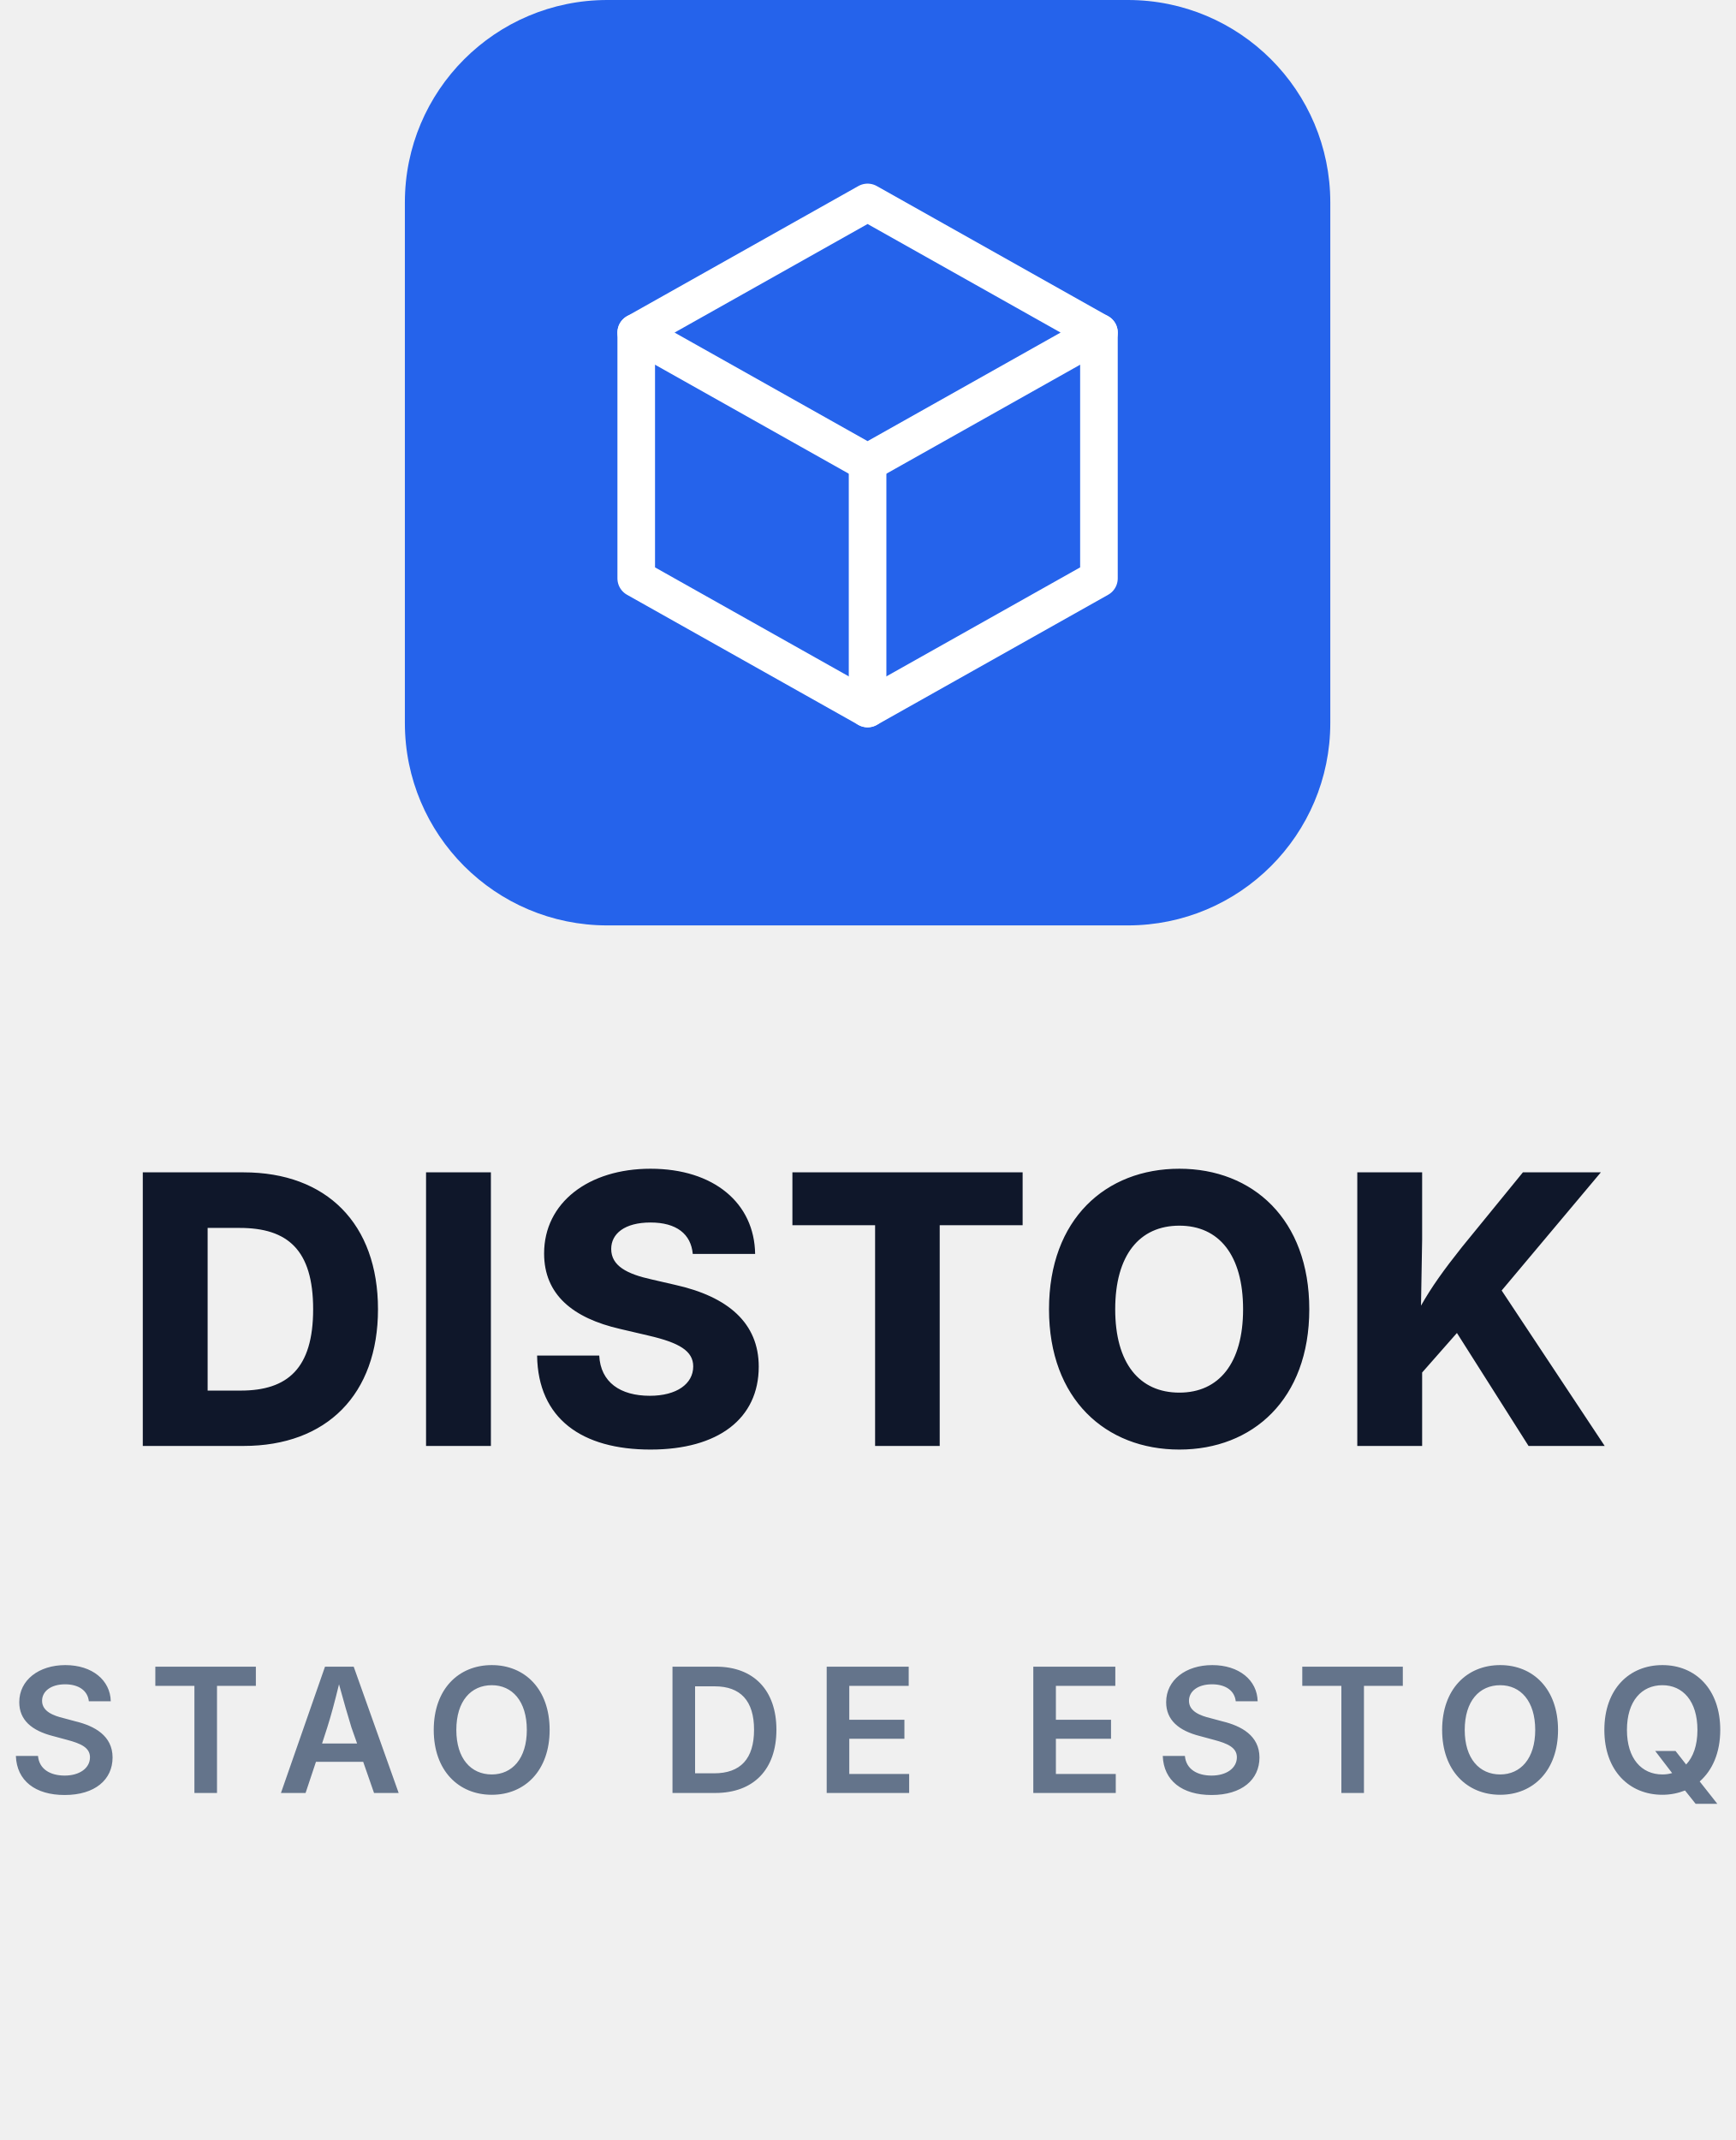
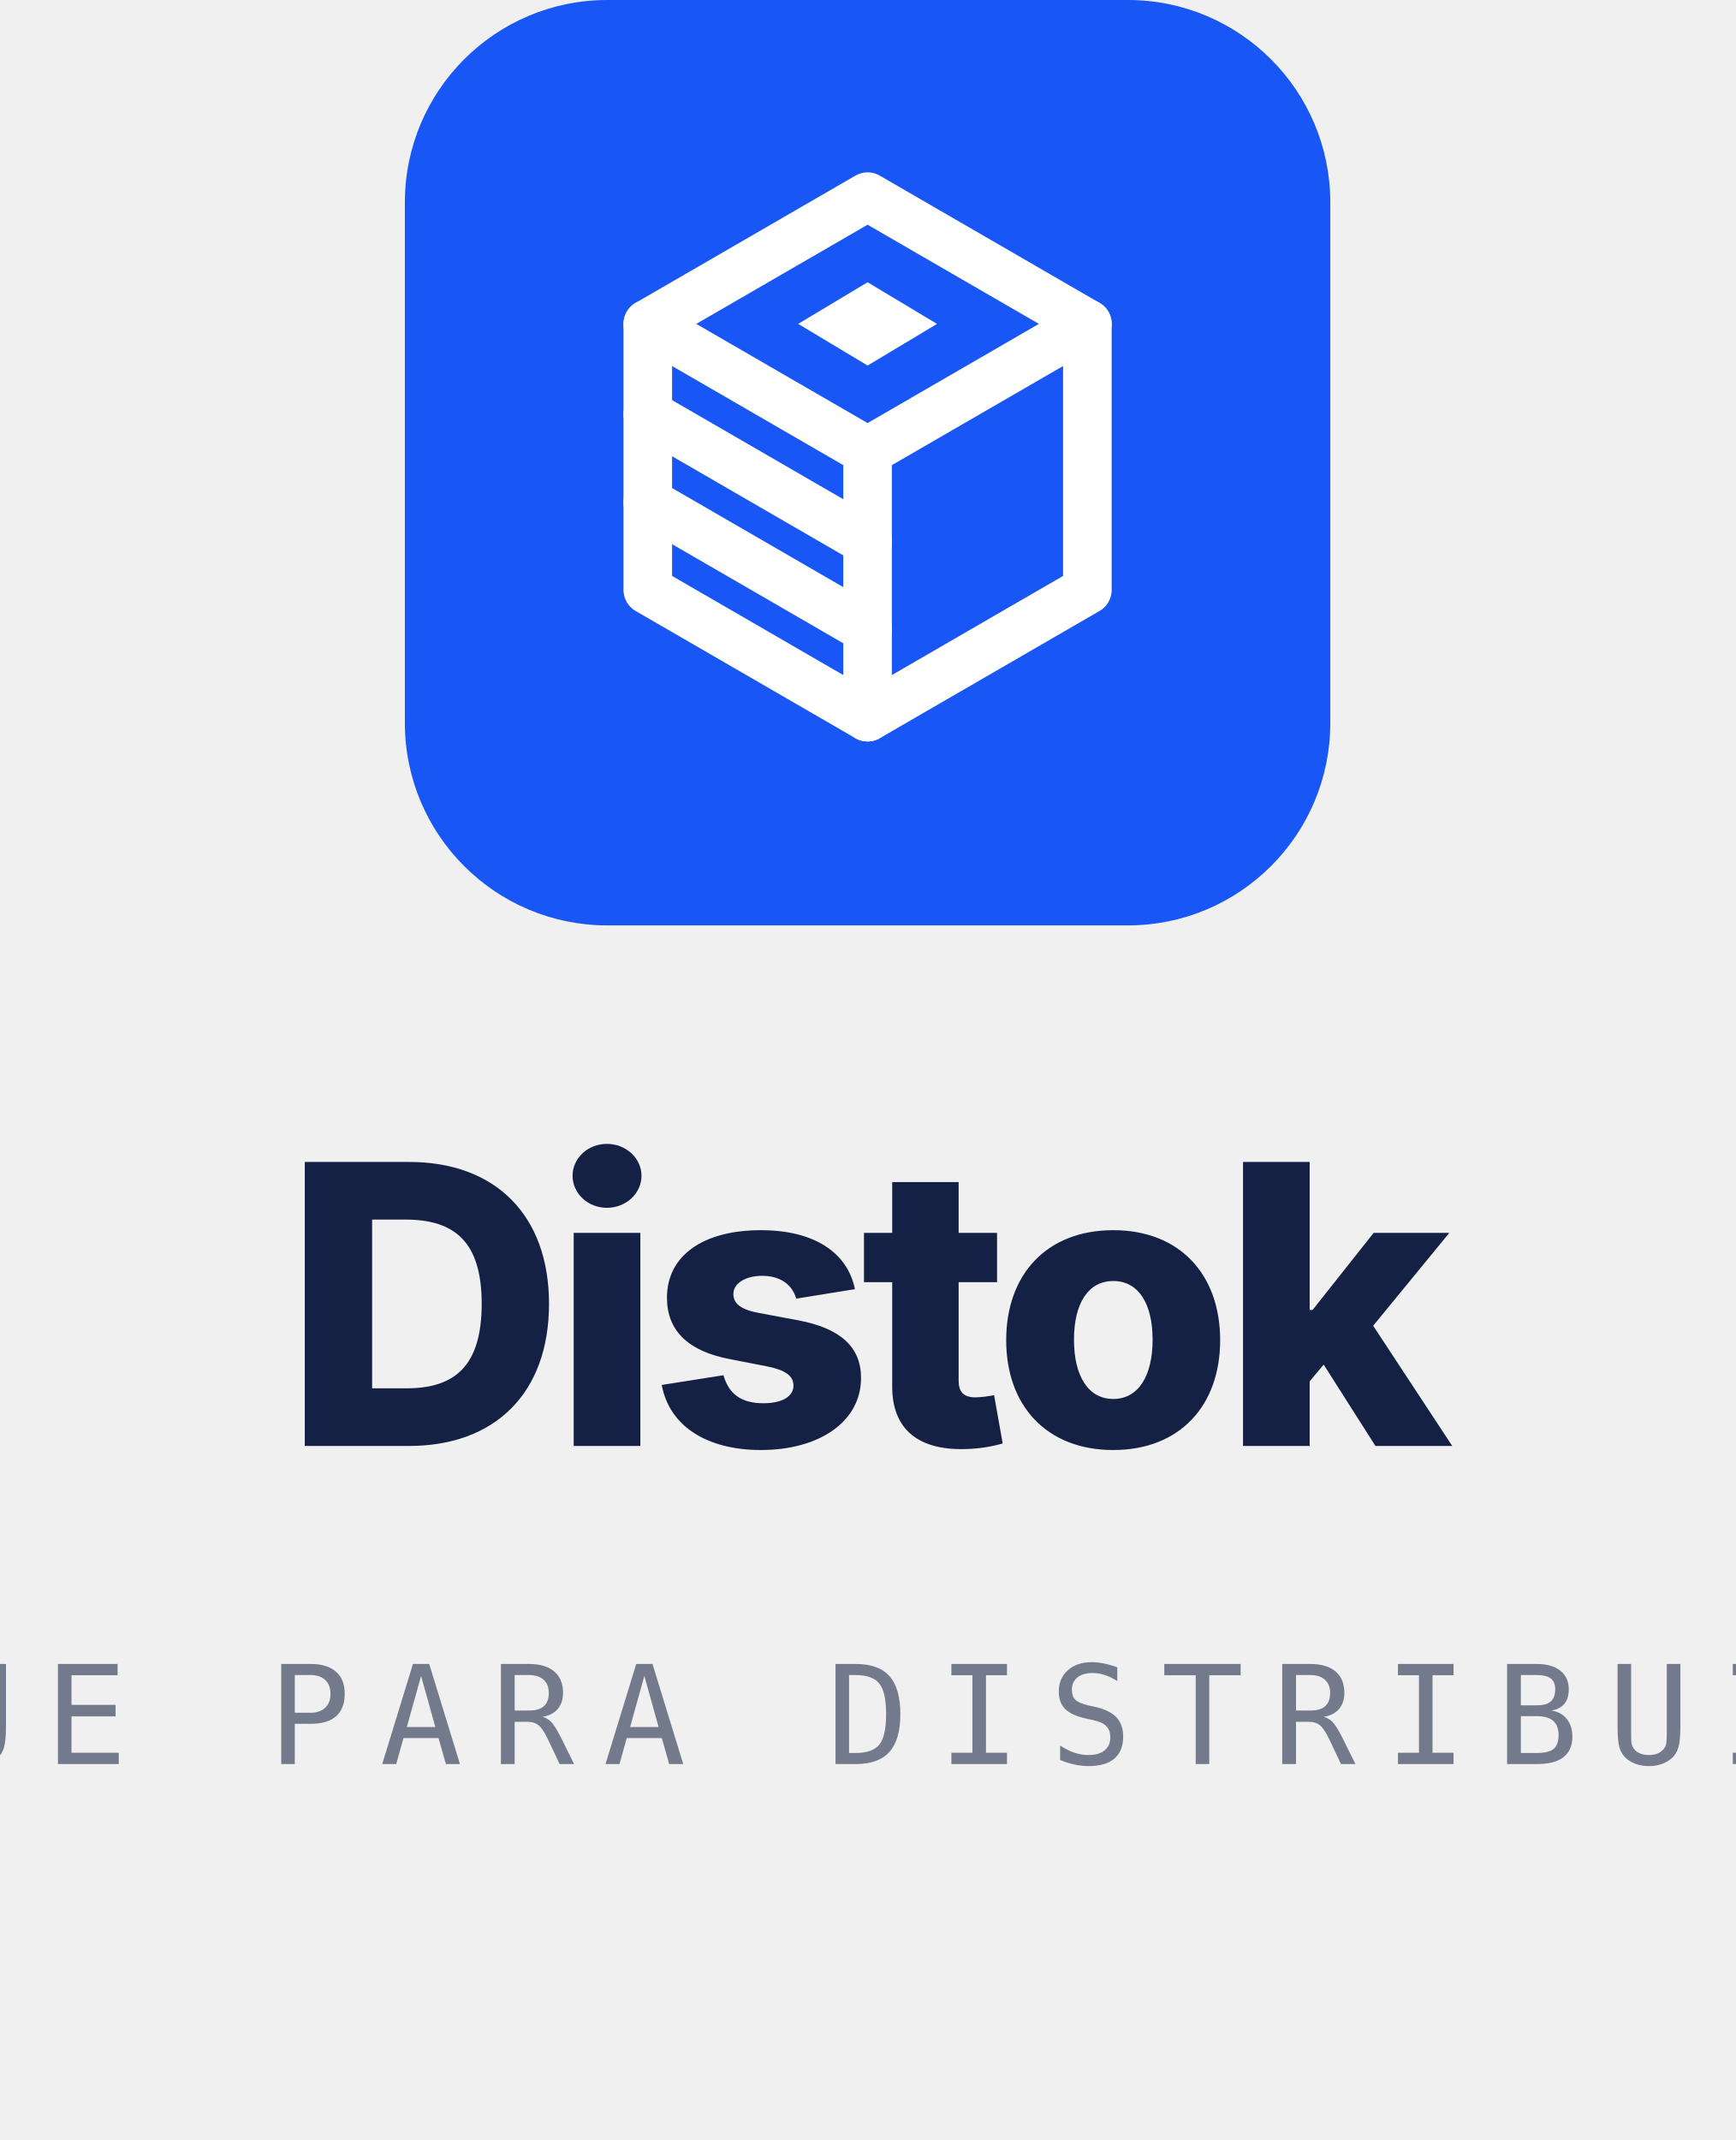
<svg xmlns="http://www.w3.org/2000/svg" viewBox="0 0 120 148">
-   <rect x="28" y="0" width="64" height="64" rx="14" fill="#2563eb" />
-   <g transform="translate(28,0)" fill="none" stroke="#ffffff" stroke-width="2.6" stroke-linecap="round" stroke-linejoin="round">
-     <path d="M48 23 32 14l-16 9 16 9 16-9Z" />
-     <path d="M16 23v17l16 9 16-9V23" />
-     <path d="M32 32v17" />
+   <rect x="28" y="0" width="64" height="64" rx="14" fill="#1856F6" />
+   <g transform="translate(34.4,6.4) scale(0.8)">
+     <g fill="none" stroke="#ffffff" stroke-width="4.2" stroke-linecap="round" stroke-linejoin="round">
+       <path d="M32 9 51 20 32 31 13 20Z" />
+       <path d="M13 20v23L32 54l19-11V20" />
+       <path d="M32 31V54" />
+       <path d="M13 27.8 32 38.8" />
+       <path d="M13 35.4 32 46.4" />
+     </g>
+     <path d="M32 16.4 38 20 32 23.6 26 20Z" fill="#ffffff" />
  </g>
-   <text x="60" y="100" text-anchor="middle" font-family="Inter, -apple-system, 'Segoe UI', Roboto, Arial, sans-serif" font-weight="800" font-size="26" letter-spacing="0.8" fill="#0f172a">DISTOK</text>
-   <text x="60" y="124" text-anchor="middle" font-family="Inter, -apple-system, 'Segoe UI', Roboto, Arial, sans-serif" font-weight="600" font-size="12" letter-spacing="2" fill="#64748b">GESTAO DE ESTOQUE</text>
+   <text x="60" y="100" text-anchor="middle" font-family="'Plus Jakarta Sans', Inter, -apple-system, 'Segoe UI', Roboto, Arial, sans-serif" font-weight="800" font-size="27" letter-spacing="-0.9" fill="#142145">Distok</text>
+   <text x="60" y="122" text-anchor="middle" font-family="'IBM Plex Mono', ui-monospace, monospace" font-weight="500" font-size="9.5" letter-spacing="2" fill="#737A8C">ESTOQUE PARA DISTRIBUIDORES</text>
</svg>
